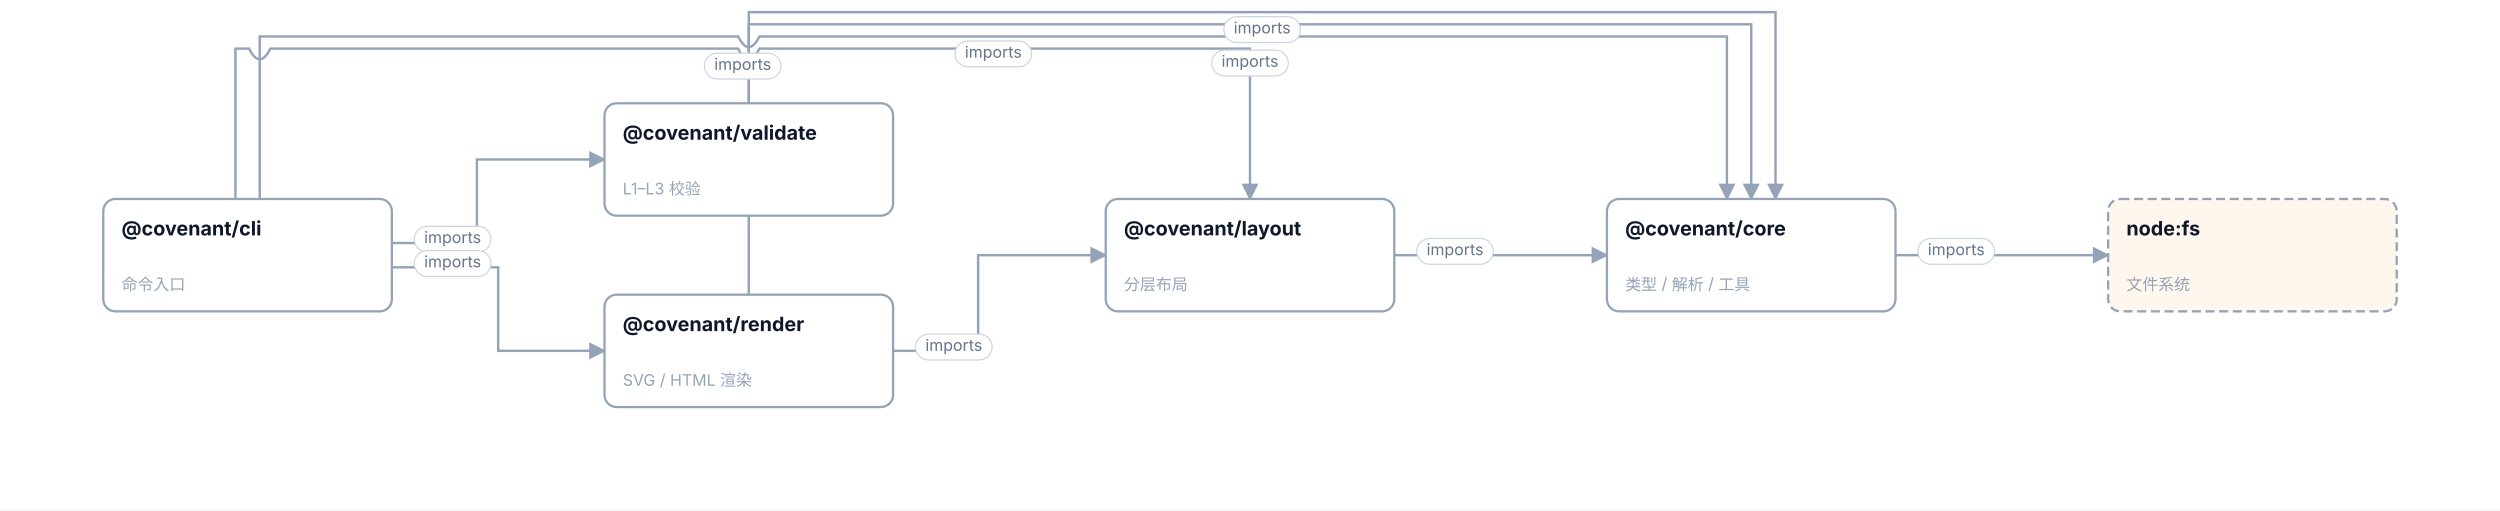
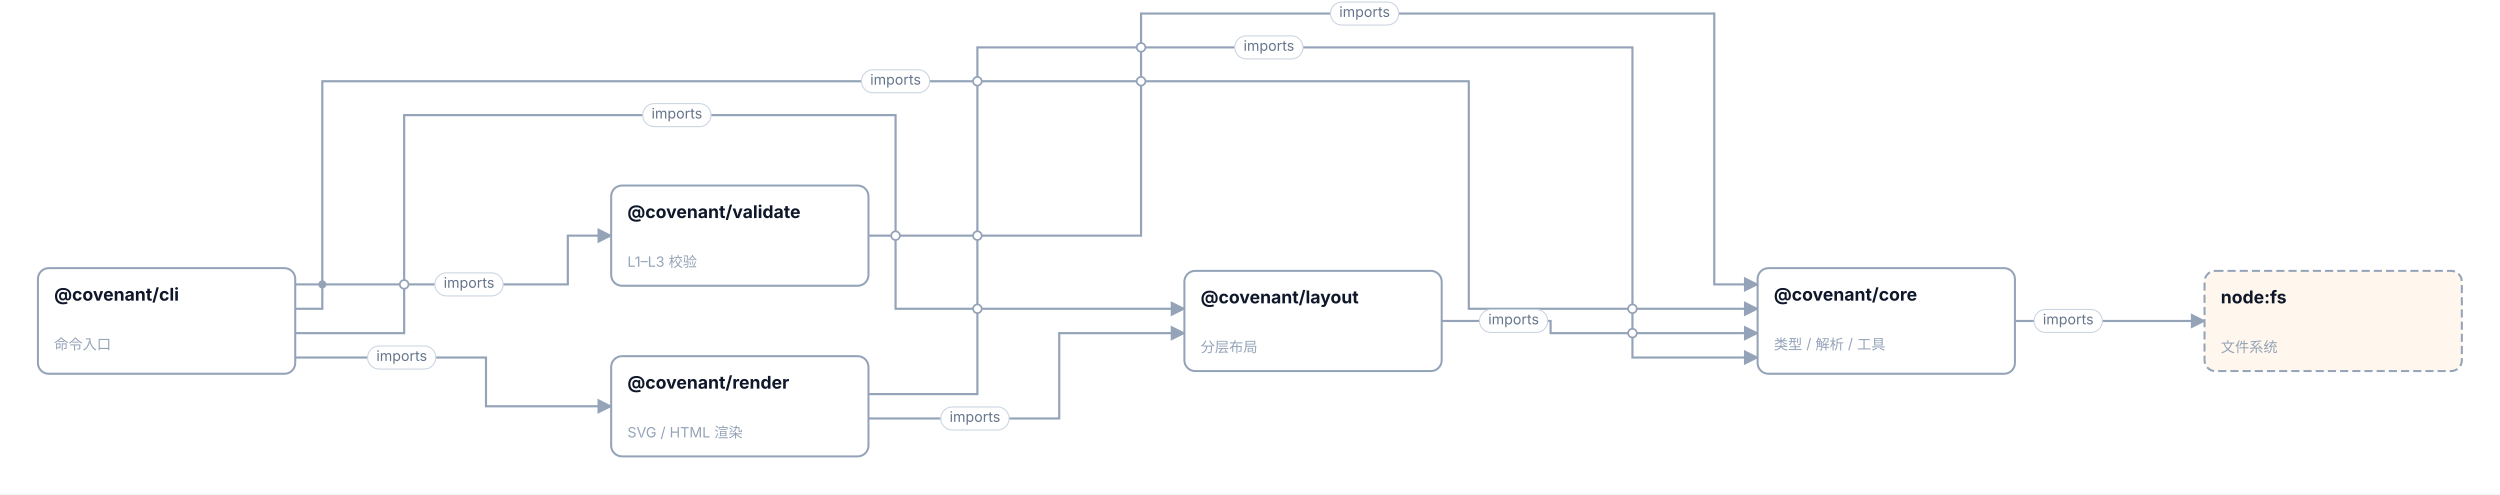
- <svg xmlns="http://www.w3.org/2000/svg" width="1646" height="336" viewBox="0 0 1646 336" role="img" aria-labelledby="cvn-title cvn-desc" font-family="-apple-system, BlinkMacSystemFont, 'Segoe UI', 'PingFang SC', 'Microsoft YaHei', sans-serif">
+ <svg xmlns="http://www.w3.org/2000/svg" width="1846" height="365" viewBox="0 0 1846 365" role="img" aria-labelledby="cvn-title cvn-desc" font-family="-apple-system, BlinkMacSystemFont, 'Segoe UI', 'PingFang SC', 'Microsoft YaHei', sans-serif">
  <defs>
    <marker id="cvn-arrow" viewBox="0 0 10 10" refX="9" refY="5" markerWidth="7" markerHeight="7" orient="auto-start-reverse">
      <path d="M0,0 L10,5 L0,10 z" fill="#94a3b8" />
    </marker>
  </defs>
-   <rect x="0" y="0" width="1646" height="336" fill="#ffffff" />
+   <rect x="0" y="0" width="1846" height="365" fill="#ffffff" />
  <g class="edge" data-id="r.validate-core">
-     <path d="M493 68 L493 8 L1169 8 L1169 131" fill="none" stroke="transparent" stroke-width="10" pointer-events="stroke" />
-     <path d="M493 68 L493 8 L1169 8 L1169 131" fill="none" stroke="#94a3b8" stroke-width="1.6" marker-end="url(#cvn-arrow)" />
+     <path d="M641.28 174 L842.55 174 L842.55 10 L1265.82 10 L1265.82 210 L1297.82 210" fill="none" stroke="transparent" stroke-width="10" pointer-events="stroke" />
+     <path d="M641.28 174 L842.55 174 L842.55 10 L1265.82 10 L1265.82 210 L1297.82 210" fill="none" stroke="#94a3b8" stroke-width="1.6" marker-end="url(#cvn-arrow)" />
  </g>
  <g class="edge" data-id="r.layout-core">
-     <path d="M918 168 L938 168 L974 168 L1038 168 L1058 168" fill="none" stroke="transparent" stroke-width="10" pointer-events="stroke" />
-     <path d="M918 168 L938 168 L974 168 L1038 168 L1058 168" fill="none" stroke="#94a3b8" stroke-width="1.6" marker-end="url(#cvn-arrow)" />
+     <path d="M1064.55 237 L1084.55 237 L1144.97 237 L1144.97 246 L1277.82 246 L1297.82 246" fill="none" stroke="transparent" stroke-width="10" pointer-events="stroke" />
+     <path d="M1064.55 237 L1084.55 237 L1144.97 237 L1144.97 246 L1277.82 246 L1297.82 246" fill="none" stroke="#94a3b8" stroke-width="1.6" marker-end="url(#cvn-arrow)" />
  </g>
  <g class="edge" data-id="r.render-layout">
-     <path d="M588 231 L608 231 L644 231 L644 168 L708 168 L728 168" fill="none" stroke="transparent" stroke-width="10" pointer-events="stroke" />
-     <path d="M588 231 L608 231 L644 231 L644 168 L708 168 L728 168" fill="none" stroke="#94a3b8" stroke-width="1.6" marker-end="url(#cvn-arrow)" />
+     <path d="M641.28 309 L661.28 309 L782.13 309 L782.13 246 L854.55 246 L874.55 246" fill="none" stroke="transparent" stroke-width="10" pointer-events="stroke" />
+     <path d="M641.28 309 L661.28 309 L782.13 309 L782.13 246 L854.55 246 L874.55 246" fill="none" stroke="#94a3b8" stroke-width="1.6" marker-end="url(#cvn-arrow)" />
  </g>
  <g class="edge" data-id="r.render-core">
-     <path d="M493 194 L493 16 L1153 16 L1153 131" fill="none" stroke="transparent" stroke-width="10" pointer-events="stroke" />
-     <path d="M493 194 L493 16 L1153 16 L1153 131" fill="none" stroke="#94a3b8" stroke-width="1.6" marker-end="url(#cvn-arrow)" />
+     <path d="M641.28 291 L721.7 291 L721.7 35 L1205.4 35 L1205.4 264 L1297.82 264" fill="none" stroke="transparent" stroke-width="10" pointer-events="stroke" />
+     <path d="M641.28 291 L721.7 291 L721.7 35 L1205.4 35 L1205.4 264 L1297.82 264" fill="none" stroke="#94a3b8" stroke-width="1.6" marker-end="url(#cvn-arrow)" />
  </g>
  <g class="edge" data-id="r.cli-core">
-     <path d="M171 131 L171 24 L486 24 Q493 38 500 24 L1137 24 L1137 131" fill="none" stroke="transparent" stroke-width="10" pointer-events="stroke" />
-     <path d="M171 131 L171 24 L486 24 Q493 38 500 24 L1137 24 L1137 131" fill="none" stroke="#94a3b8" stroke-width="1.6" marker-end="url(#cvn-arrow)" />
+     <path d="M218 228 L238 228 L238 60 L1084.55 60 L1084.55 228 L1297.82 228" fill="none" stroke="transparent" stroke-width="10" pointer-events="stroke" />
+     <path d="M218 228 L238 228 L238 60 L1084.55 60 L1084.55 228 L1297.82 228" fill="none" stroke="#94a3b8" stroke-width="1.6" marker-end="url(#cvn-arrow)" />
  </g>
  <g class="edge" data-id="r.cli-validate">
-     <path d="M258 160 L278 160 L314 160 L314 105 L378 105 L398 105" fill="none" stroke="transparent" stroke-width="10" pointer-events="stroke" />
-     <path d="M258 160 L278 160 L314 160 L314 105 L378 105 L398 105" fill="none" stroke="#94a3b8" stroke-width="1.6" marker-end="url(#cvn-arrow)" />
+     <path d="M218 210 L238 210 L419.28 210 L419.28 174 L431.28 174 L451.28 174" fill="none" stroke="transparent" stroke-width="10" pointer-events="stroke" />
+     <path d="M218 210 L238 210 L419.28 210 L419.28 174 L431.28 174 L451.28 174" fill="none" stroke="#94a3b8" stroke-width="1.6" marker-end="url(#cvn-arrow)" />
  </g>
  <g class="edge" data-id="r.cli-layout">
-     <path d="M155 131 L155 32 L164 32 Q171 46 178 32 L486 32 Q493 46 500 32 L823 32 L823 131" fill="none" stroke="transparent" stroke-width="10" pointer-events="stroke" />
-     <path d="M155 131 L155 32 L164 32 Q171 46 178 32 L486 32 Q493 46 500 32 L823 32 L823 131" fill="none" stroke="#94a3b8" stroke-width="1.6" marker-end="url(#cvn-arrow)" />
+     <path d="M218 246 L298.43 246 L298.43 85 L661.28 85 L661.28 228 L874.55 228" fill="none" stroke="transparent" stroke-width="10" pointer-events="stroke" />
+     <path d="M218 246 L298.43 246 L298.43 85 L661.28 85 L661.28 228 L874.55 228" fill="none" stroke="#94a3b8" stroke-width="1.6" marker-end="url(#cvn-arrow)" />
  </g>
  <g class="edge" data-id="r.cli-render">
-     <path d="M258 176 L278 176 L328 176 L328 231 L378 231 L398 231" fill="none" stroke="transparent" stroke-width="10" pointer-events="stroke" />
-     <path d="M258 176 L278 176 L328 176 L328 231 L378 231 L398 231" fill="none" stroke="#94a3b8" stroke-width="1.6" marker-end="url(#cvn-arrow)" />
+     <path d="M218 264 L238 264 L358.85 264 L358.85 300 L431.28 300 L451.28 300" fill="none" stroke="transparent" stroke-width="10" pointer-events="stroke" />
+     <path d="M218 264 L238 264 L358.85 264 L358.85 300 L431.28 300 L451.28 300" fill="none" stroke="#94a3b8" stroke-width="1.6" marker-end="url(#cvn-arrow)" />
  </g>
  <g class="edge" data-id="r.core-fs">
-     <path d="M1248 168 L1268 168 L1304 168 L1368 168 L1388 168" fill="none" stroke="transparent" stroke-width="10" pointer-events="stroke" />
-     <path d="M1248 168 L1268 168 L1304 168 L1368 168 L1388 168" fill="none" stroke="#94a3b8" stroke-width="1.6" marker-end="url(#cvn-arrow)" />
+     <path d="M1487.82 237 L1507.82 237 L1607.82 237 L1627.82 237" fill="none" stroke="transparent" stroke-width="10" pointer-events="stroke" />
+     <path d="M1487.82 237 L1507.82 237 L1607.82 237 L1627.82 237" fill="none" stroke="#94a3b8" stroke-width="1.6" marker-end="url(#cvn-arrow)" />
  </g>
-   <rect class="edge-label-bg" x="805.79" y="11" width="50.43" height="17" rx="8.5" fill="#ffffff" stroke="#cbd5e1" stroke-width="0.8" />
-   <text class="edge-label" x="831" y="22" text-anchor="middle" font-size="10.5" fill="#64748b">imports</text>
-   <rect class="edge-label-bg" x="932.79" y="157" width="50.43" height="17" rx="8.5" fill="#ffffff" stroke="#cbd5e1" stroke-width="0.8" />
-   <text class="edge-label" x="958" y="168" text-anchor="middle" font-size="10.5" fill="#64748b">imports</text>
-   <rect class="edge-label-bg" x="602.79" y="220" width="50.43" height="17" rx="8.5" fill="#ffffff" stroke="#cbd5e1" stroke-width="0.8" />
-   <text class="edge-label" x="628" y="231" text-anchor="middle" font-size="10.5" fill="#64748b">imports</text>
-   <rect class="edge-label-bg" x="797.79" y="33" width="50.43" height="17" rx="8.5" fill="#ffffff" stroke="#cbd5e1" stroke-width="0.8" />
-   <text class="edge-label" x="823" y="44" text-anchor="middle" font-size="10.5" fill="#64748b">imports</text>
-   <rect class="edge-label-bg" x="628.79" y="27" width="50.43" height="17" rx="8.5" fill="#ffffff" stroke="#cbd5e1" stroke-width="0.8" />
-   <text class="edge-label" x="654" y="38" text-anchor="middle" font-size="10.5" fill="#64748b">imports</text>
-   <rect class="edge-label-bg" x="272.79" y="149" width="50.43" height="17" rx="8.5" fill="#ffffff" stroke="#cbd5e1" stroke-width="0.8" />
-   <text class="edge-label" x="298" y="160" text-anchor="middle" font-size="10.5" fill="#64748b">imports</text>
-   <rect class="edge-label-bg" x="463.79" y="35" width="50.43" height="17" rx="8.5" fill="#ffffff" stroke="#cbd5e1" stroke-width="0.8" />
-   <text class="edge-label" x="489" y="46" text-anchor="middle" font-size="10.5" fill="#64748b">imports</text>
-   <rect class="edge-label-bg" x="272.79" y="165" width="50.43" height="17" rx="8.5" fill="#ffffff" stroke="#cbd5e1" stroke-width="0.8" />
-   <text class="edge-label" x="298" y="176" text-anchor="middle" font-size="10.5" fill="#64748b">imports</text>
-   <rect class="edge-label-bg" x="1262.79" y="157" width="50.43" height="17" rx="8.5" fill="#ffffff" stroke="#cbd5e1" stroke-width="0.8" />
-   <text class="edge-label" x="1288" y="168" text-anchor="middle" font-size="10.5" fill="#64748b">imports</text>
+   <circle class="crossing crossing-solid" cx="238" cy="210" r="3" fill="#94a3b8" stroke="none" pointer-events="none" />
+   <circle class="crossing crossing-hollow" cx="721.7" cy="174" r="3.2" fill="#ffffff" stroke="#94a3b8" stroke-width="1.3" pointer-events="none" />
+   <circle class="crossing crossing-hollow" cx="842.55" cy="35" r="3.2" fill="#ffffff" stroke="#94a3b8" stroke-width="1.3" pointer-events="none" />
+   <circle class="crossing crossing-hollow" cx="1205.4" cy="246" r="3.2" fill="#ffffff" stroke="#94a3b8" stroke-width="1.3" pointer-events="none" />
+   <circle class="crossing crossing-hollow" cx="721.7" cy="60" r="3.2" fill="#ffffff" stroke="#94a3b8" stroke-width="1.3" pointer-events="none" />
+   <circle class="crossing crossing-hollow" cx="842.55" cy="60" r="3.2" fill="#ffffff" stroke="#94a3b8" stroke-width="1.3" pointer-events="none" />
+   <circle class="crossing crossing-hollow" cx="1205.4" cy="228" r="3.2" fill="#ffffff" stroke="#94a3b8" stroke-width="1.3" pointer-events="none" />
+   <circle class="crossing crossing-hollow" cx="298.43" cy="210" r="3.2" fill="#ffffff" stroke="#94a3b8" stroke-width="1.3" pointer-events="none" />
+   <circle class="crossing crossing-hollow" cx="661.28" cy="174" r="3.2" fill="#ffffff" stroke="#94a3b8" stroke-width="1.3" pointer-events="none" />
+   <circle class="crossing crossing-hollow" cx="721.7" cy="228" r="3.2" fill="#ffffff" stroke="#94a3b8" stroke-width="1.3" pointer-events="none" />
+   <rect class="edge-label-bg" x="982.41" y="1.5" width="50.43" height="17" rx="8.5" fill="#ffffff" stroke="#cbd5e1" stroke-width="0.8" />
+   <text class="edge-label" x="1007.63" y="12.5" text-anchor="middle" font-size="10.5" fill="#64748b">imports</text>
+   <rect class="edge-label-bg" x="1092.43" y="228.5" width="50.43" height="17" rx="8.5" fill="#ffffff" stroke="#cbd5e1" stroke-width="0.8" />
+   <text class="edge-label" x="1117.65" y="239.5" text-anchor="middle" font-size="10.5" fill="#64748b">imports</text>
+   <rect class="edge-label-bg" x="694.69" y="300.5" width="50.43" height="17" rx="8.5" fill="#ffffff" stroke="#cbd5e1" stroke-width="0.8" />
+   <text class="edge-label" x="719.9" y="311.5" text-anchor="middle" font-size="10.5" fill="#64748b">imports</text>
+   <rect class="edge-label-bg" x="911.73" y="26.5" width="50.43" height="17" rx="8.5" fill="#ffffff" stroke="#cbd5e1" stroke-width="0.8" />
+   <text class="edge-label" x="936.95" y="37.5" text-anchor="middle" font-size="10.5" fill="#64748b">imports</text>
+   <rect class="edge-label-bg" x="636.06" y="51.5" width="50.43" height="17" rx="8.5" fill="#ffffff" stroke="#cbd5e1" stroke-width="0.8" />
+   <text class="edge-label" x="661.28" y="62.5" text-anchor="middle" font-size="10.5" fill="#64748b">imports</text>
+   <rect class="edge-label-bg" x="321.1" y="201.5" width="50.43" height="17" rx="8.5" fill="#ffffff" stroke="#cbd5e1" stroke-width="0.8" />
+   <text class="edge-label" x="346.31" y="212.5" text-anchor="middle" font-size="10.5" fill="#64748b">imports</text>
+   <rect class="edge-label-bg" x="474.59" y="76.5" width="50.43" height="17" rx="8.5" fill="#ffffff" stroke="#cbd5e1" stroke-width="0.8" />
+   <text class="edge-label" x="499.81" y="87.5" text-anchor="middle" font-size="10.5" fill="#64748b">imports</text>
+   <rect class="edge-label-bg" x="271.41" y="255.5" width="50.43" height="17" rx="8.5" fill="#ffffff" stroke="#cbd5e1" stroke-width="0.8" />
+   <text class="edge-label" x="296.63" y="266.5" text-anchor="middle" font-size="10.5" fill="#64748b">imports</text>
+   <rect class="edge-label-bg" x="1501.97" y="228.5" width="50.43" height="17" rx="8.5" fill="#ffffff" stroke="#cbd5e1" stroke-width="0.8" />
+   <text class="edge-label" x="1527.18" y="239.5" text-anchor="middle" font-size="10.5" fill="#64748b">imports</text>
  <g class="node kind-module" data-id="e.core">
-     <rect x="1058" y="131" width="190" height="74" rx="8" fill="#ffffff" stroke="#94a3b8" stroke-width="1.5" />
-     <text x="1070" y="155" font-size="13" font-weight="650" fill="#0f172a">@covenant/core</text>
-     <text x="1070" y="191" font-size="10.5" fill="#94a3b8">类型 / 解析 / 工具</text>
+     <rect x="1297.82" y="198" width="190" height="78" rx="8" fill="#ffffff" stroke="#94a3b8" stroke-width="1.5" />
+     <text x="1309.82" y="222" font-size="13" font-weight="650" fill="#0f172a">@covenant/core</text>
+     <text x="1309.82" y="258" font-size="10.5" fill="#94a3b8">类型 / 解析 / 工具</text>
  </g>
  <g class="node kind-module" data-id="e.validate">
-     <rect x="398" y="68" width="190" height="74" rx="8" fill="#ffffff" stroke="#94a3b8" stroke-width="1.5" />
-     <text x="410" y="92" font-size="13" font-weight="650" fill="#0f172a">@covenant/validate</text>
-     <text x="410" y="128" font-size="10.5" fill="#94a3b8">L1–L3 校验</text>
+     <rect x="451.28" y="137" width="190" height="74" rx="8" fill="#ffffff" stroke="#94a3b8" stroke-width="1.5" />
+     <text x="463.28" y="161" font-size="13" font-weight="650" fill="#0f172a">@covenant/validate</text>
+     <text x="463.28" y="197" font-size="10.5" fill="#94a3b8">L1–L3 校验</text>
  </g>
  <g class="node kind-module" data-id="e.layout">
-     <rect x="728" y="131" width="190" height="74" rx="8" fill="#ffffff" stroke="#94a3b8" stroke-width="1.5" />
-     <text x="740" y="155" font-size="13" font-weight="650" fill="#0f172a">@covenant/layout</text>
-     <text x="740" y="191" font-size="10.5" fill="#94a3b8">分层布局</text>
+     <rect x="874.55" y="200" width="190" height="74" rx="8" fill="#ffffff" stroke="#94a3b8" stroke-width="1.5" />
+     <text x="886.55" y="224" font-size="13" font-weight="650" fill="#0f172a">@covenant/layout</text>
+     <text x="886.55" y="260" font-size="10.5" fill="#94a3b8">分层布局</text>
  </g>
  <g class="node kind-module" data-id="e.render">
-     <rect x="398" y="194" width="190" height="74" rx="8" fill="#ffffff" stroke="#94a3b8" stroke-width="1.5" />
-     <text x="410" y="218" font-size="13" font-weight="650" fill="#0f172a">@covenant/render</text>
-     <text x="410" y="254" font-size="10.5" fill="#94a3b8">SVG / HTML 渲染</text>
+     <rect x="451.28" y="263" width="190" height="74" rx="8" fill="#ffffff" stroke="#94a3b8" stroke-width="1.5" />
+     <text x="463.28" y="287" font-size="13" font-weight="650" fill="#0f172a">@covenant/render</text>
+     <text x="463.28" y="323" font-size="10.5" fill="#94a3b8">SVG / HTML 渲染</text>
  </g>
  <g class="node kind-module" data-id="e.cli">
-     <rect x="68" y="131" width="190" height="74" rx="8" fill="#ffffff" stroke="#94a3b8" stroke-width="1.5" />
-     <text x="80" y="155" font-size="13" font-weight="650" fill="#0f172a">@covenant/cli</text>
-     <text x="80" y="191" font-size="10.5" fill="#94a3b8">命令入口</text>
+     <rect x="28" y="198" width="190" height="78" rx="8" fill="#ffffff" stroke="#94a3b8" stroke-width="1.5" />
+     <text x="40" y="222" font-size="13" font-weight="650" fill="#0f172a">@covenant/cli</text>
+     <text x="40" y="258" font-size="10.5" fill="#94a3b8">命令入口</text>
  </g>
  <g class="node kind-external" data-id="e.nodefs">
-     <rect x="1388" y="131" width="190" height="74" rx="8" fill="#fff7ed" stroke="#94a3b8" stroke-width="1.5" stroke-dasharray="6 3" />
-     <text x="1400" y="155" font-size="13" font-weight="650" fill="#0f172a">node:fs</text>
-     <text x="1400" y="191" font-size="10.5" fill="#94a3b8">文件系统</text>
+     <rect x="1627.82" y="200" width="190" height="74" rx="8" fill="#fff7ed" stroke="#94a3b8" stroke-width="1.5" stroke-dasharray="6 3" />
+     <text x="1639.82" y="224" font-size="13" font-weight="650" fill="#0f172a">node:fs</text>
+     <text x="1639.82" y="260" font-size="10.5" fill="#94a3b8">文件系统</text>
  </g>
</svg>
